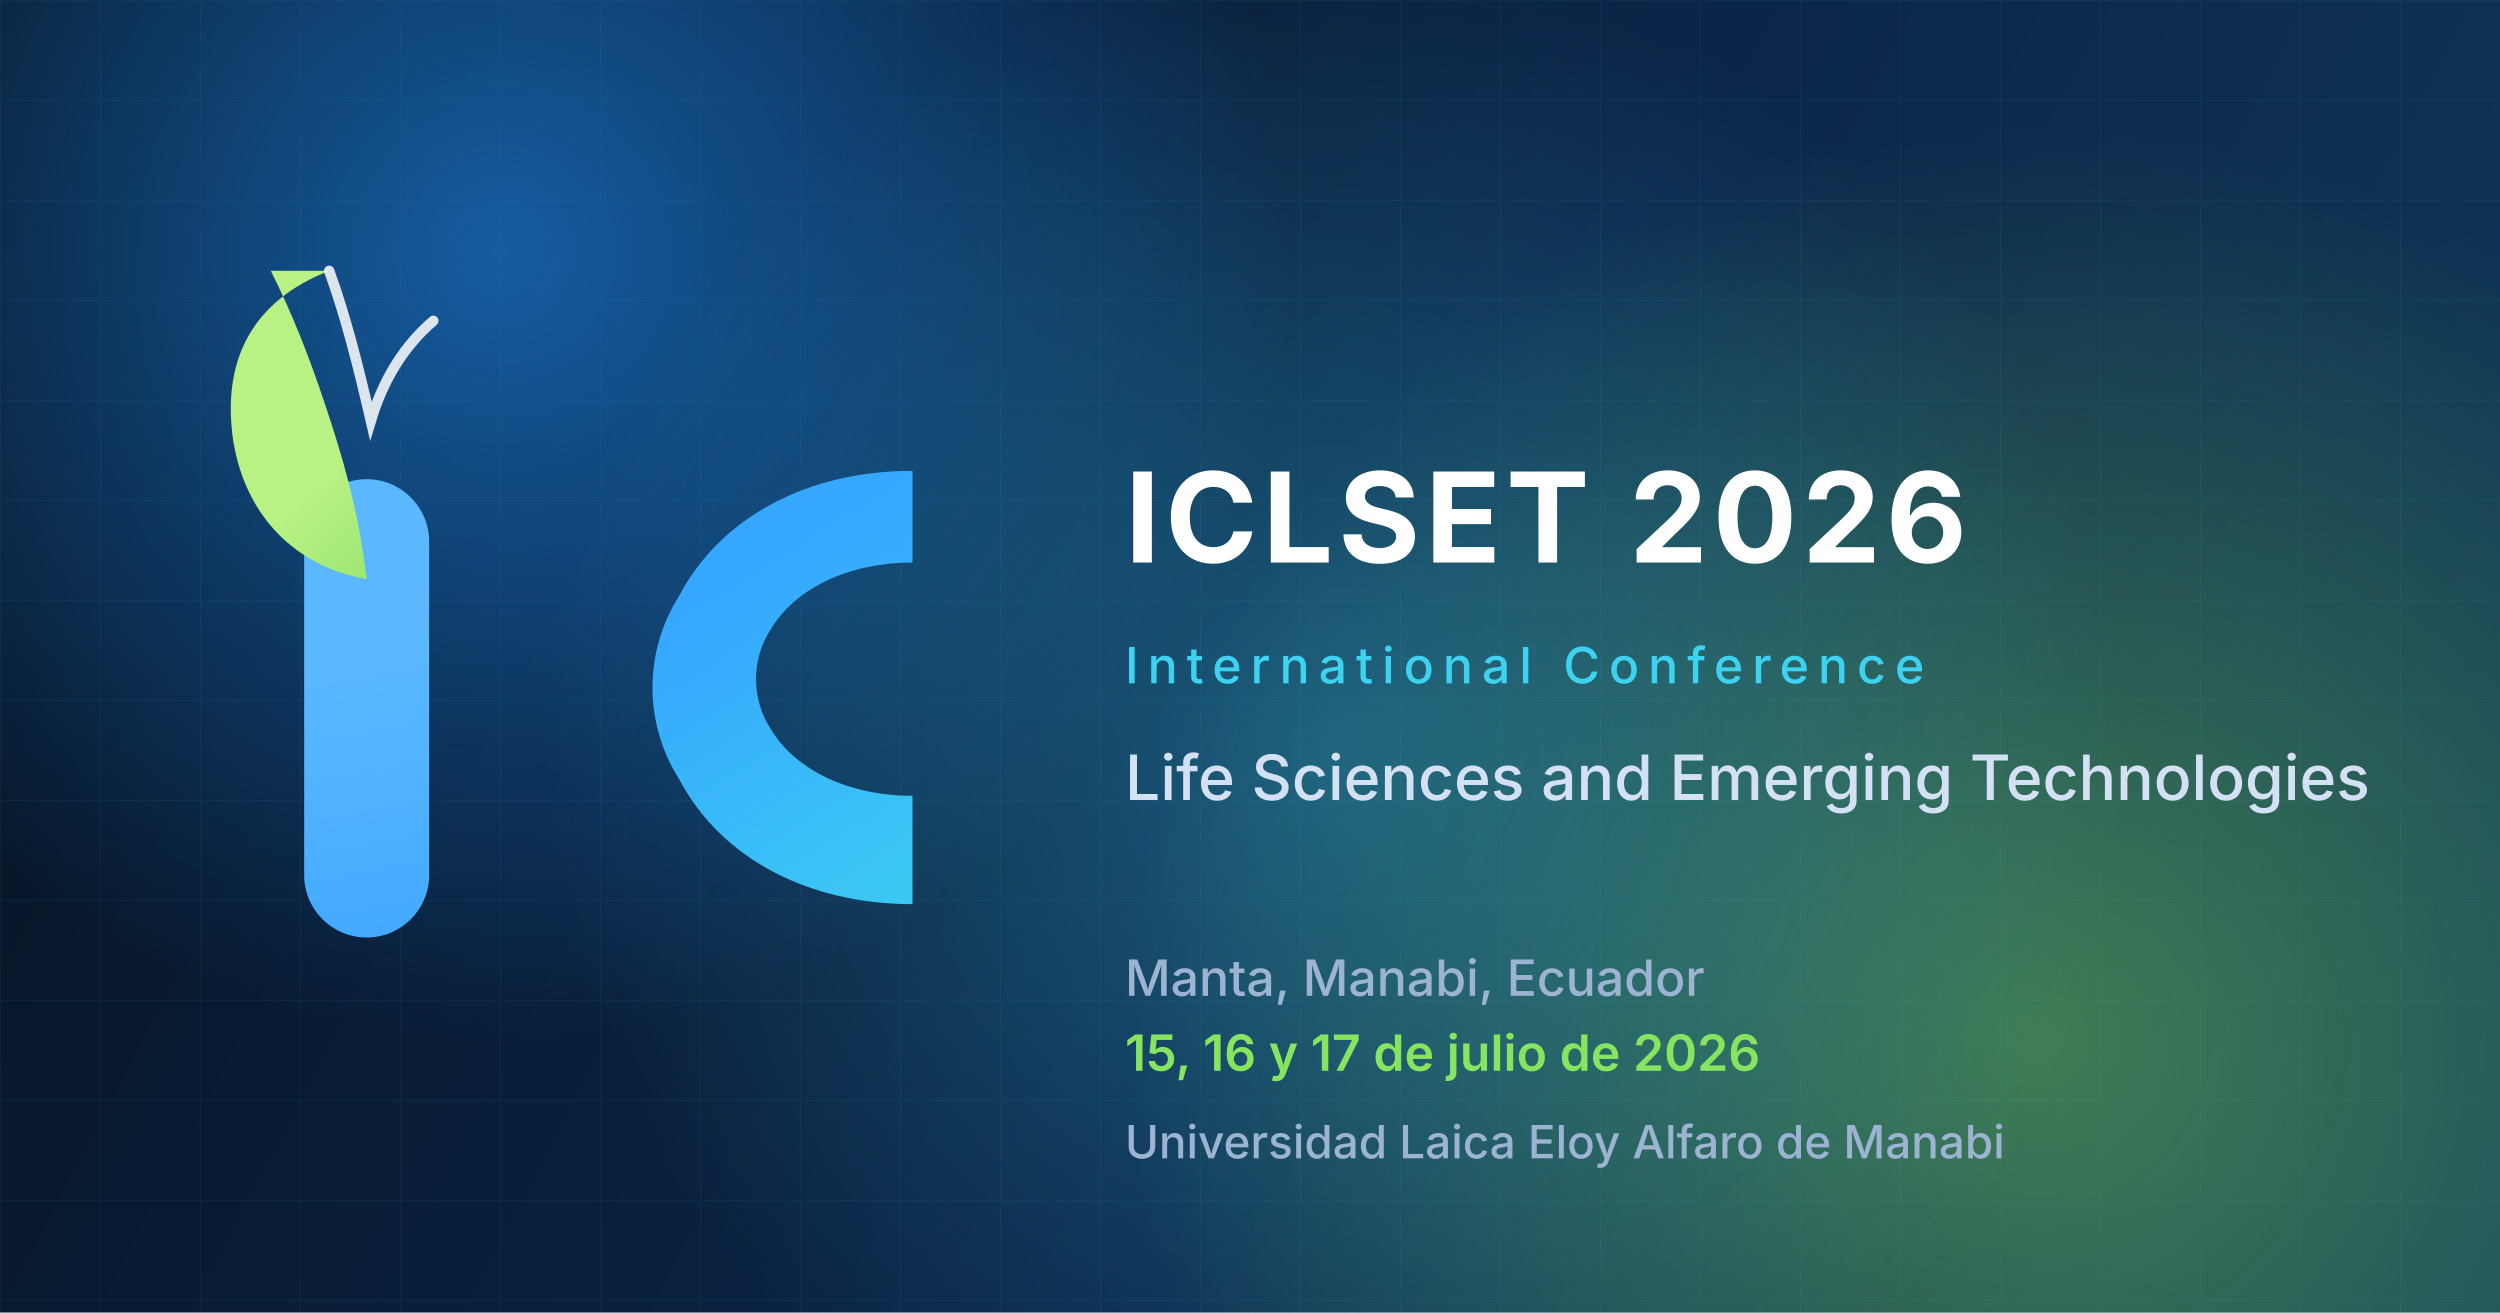
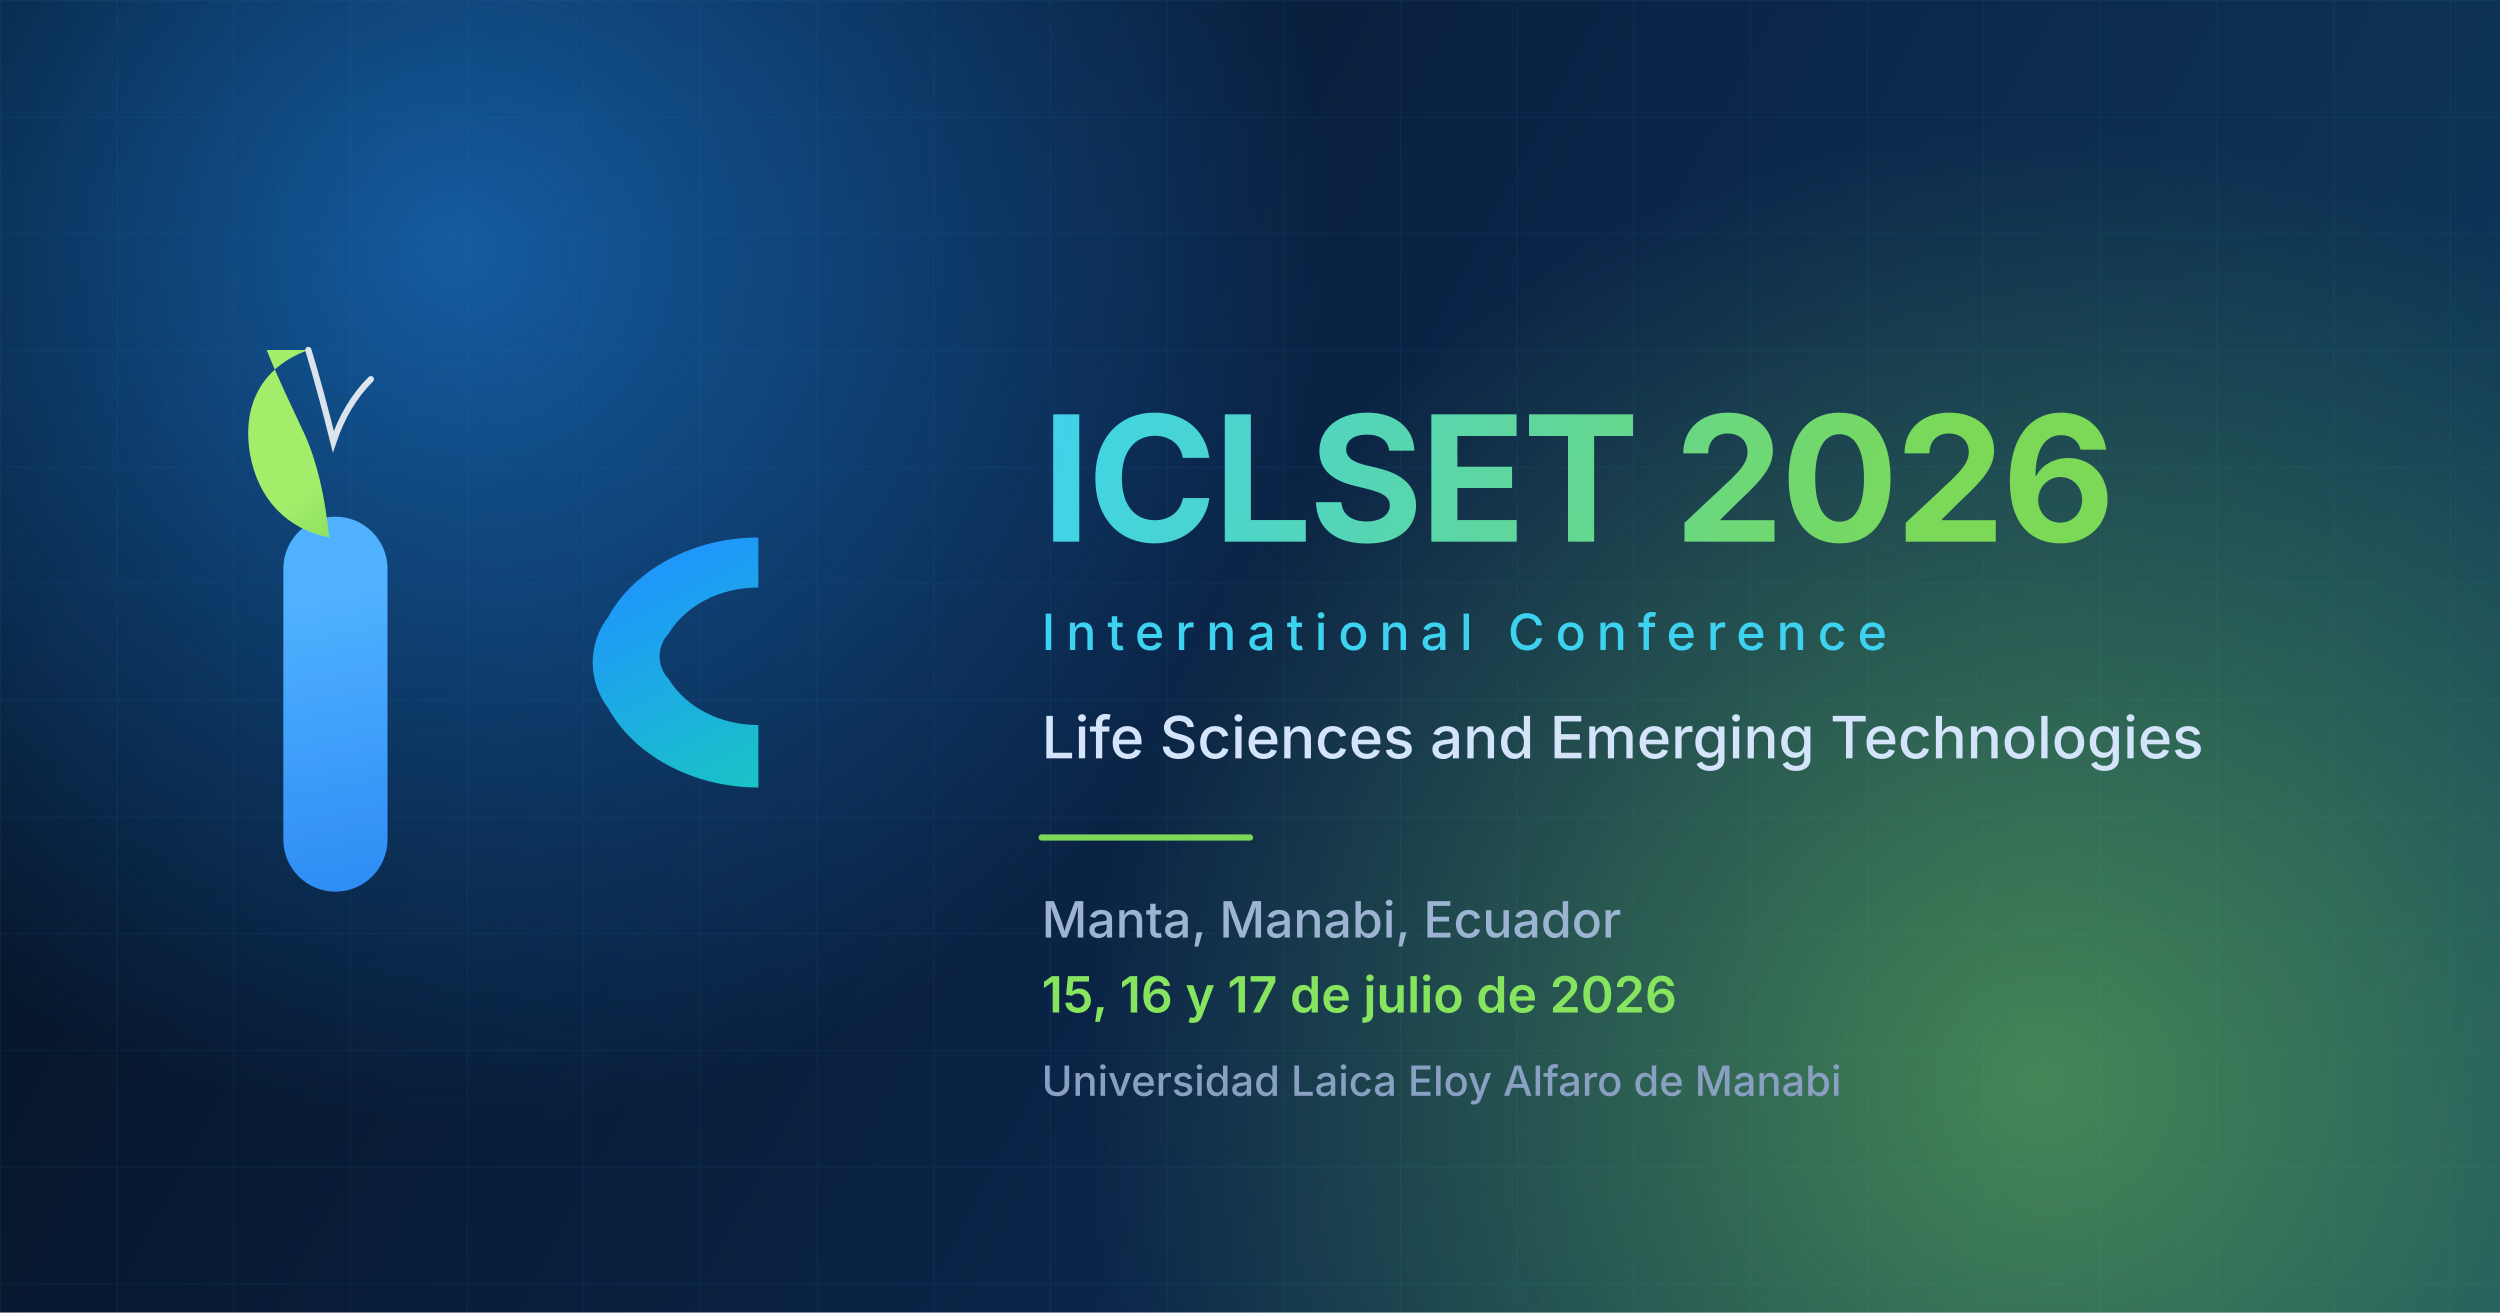
<svg xmlns="http://www.w3.org/2000/svg" width="1200" height="630" viewBox="0 0 1200 630" fill="none">
  <defs>
    <linearGradient id="ogBg" x1="0" y1="0" x2="1200" y2="630" gradientUnits="userSpaceOnUse">
-       <stop offset="0" stop-color="#06121F" />
+       <stop offset="0" stop-color="#04101F" />
      <stop offset="0.55" stop-color="#0B2549" />
-       <stop offset="1" stop-color="#103B5C" />
+       <stop offset="1" stop-color="#0F3F5F" />
    </linearGradient>
-     <radialGradient id="ogGlowA" cx="240" cy="120" r="380" gradientUnits="userSpaceOnUse">
+     <radialGradient id="ogA" cx="220" cy="120" r="420" gradientUnits="userSpaceOnUse">
      <stop offset="0" stop-color="#1F94FF" stop-opacity="0.55" />
      <stop offset="1" stop-color="#1F94FF" stop-opacity="0" />
    </radialGradient>
-     <radialGradient id="ogGlowB" cx="980" cy="500" r="440" gradientUnits="userSpaceOnUse">
-       <stop offset="0" stop-color="#7BD957" stop-opacity="0.45" />
+     <radialGradient id="ogB" cx="980" cy="520" r="460" gradientUnits="userSpaceOnUse">
+       <stop offset="0" stop-color="#7BD957" stop-opacity="0.5" />
      <stop offset="1" stop-color="#7BD957" stop-opacity="0" />
    </radialGradient>
-     <radialGradient id="ogGlowC" cx="640" cy="360" r="380" gradientUnits="userSpaceOnUse">
-       <stop offset="0" stop-color="#3DD3F0" stop-opacity="0.32" />
-       <stop offset="1" stop-color="#3DD3F0" stop-opacity="0" />
-     </radialGradient>
-     <linearGradient id="ogC" x1="240" y1="150" x2="460" y2="500" gradientUnits="userSpaceOnUse">
-       <stop offset="0" stop-color="#36A7FF" />
-       <stop offset="0.55" stop-color="#3DD3F0" />
-       <stop offset="1" stop-color="#86E45F" />
+     <linearGradient id="ogTitle" x1="120" y1="200" x2="900" y2="380" gradientUnits="userSpaceOnUse">
+       <stop offset="0" stop-color="#FFFFFF" />
+       <stop offset="0.45" stop-color="#3DD3F0" />
+       <stop offset="1" stop-color="#7BD957" />
    </linearGradient>
-     <linearGradient id="ogI" x1="120" y1="180" x2="180" y2="500" gradientUnits="userSpaceOnUse">
-       <stop offset="0" stop-color="#5BB8FF" />
-       <stop offset="1" stop-color="#1F94FF" />
+     <pattern id="ogGrid" width="56" height="56" patternUnits="userSpaceOnUse">
+       <path d="M56 0H0V56" fill="none" stroke="#3DD3F0" stroke-opacity="0.06" stroke-width="1" />
+     </pattern>
+     <linearGradient id="ogI" x1="60" y1="120" x2="100" y2="320" gradientUnits="userSpaceOnUse">
+       <stop offset="0" stop-color="#4FB1FF" />
+       <stop offset="1" stop-color="#1F7BEF" />
    </linearGradient>
-     <linearGradient id="ogLeaf" x1="110" y1="40" x2="240" y2="180" gradientUnits="userSpaceOnUse">
-       <stop offset="0" stop-color="#B8F284" />
-       <stop offset="1" stop-color="#52C742" />
+     <linearGradient id="ogC" x1="170" y1="120" x2="280" y2="340" gradientUnits="userSpaceOnUse">
+       <stop offset="0" stop-color="#1F94FF" />
+       <stop offset="0.55" stop-color="#19C8C0" />
+       <stop offset="1" stop-color="#7BD957" />
    </linearGradient>
-     <pattern id="ogGrid" width="48" height="48" patternUnits="userSpaceOnUse">
-       <path d="M48 0H0V48" fill="none" stroke="#3DD3F0" stroke-opacity="0.06" stroke-width="1" />
-     </pattern>
+     <linearGradient id="ogLeaf" x1="60" y1="60" x2="130" y2="140" gradientUnits="userSpaceOnUse">
+       <stop offset="0" stop-color="#A4ED6B" />
+       <stop offset="1" stop-color="#3FB337" />
+     </linearGradient>
  </defs>
  <rect width="1200" height="630" fill="url(#ogBg)" />
  <rect width="1200" height="630" fill="url(#ogGrid)" />
-   <rect width="1200" height="630" fill="url(#ogGlowA)" />
-   <rect width="1200" height="630" fill="url(#ogGlowB)" />
-   <rect width="1200" height="630" fill="url(#ogGlowC)" />
-   <g transform="translate(110 130)">
-     <rect x="36" y="100" width="60" height="220" rx="30" fill="url(#ogI)" />
-     <path d="M328 96c-50 0-92 22-112 60a82 82 0 0 0 0 88c20 38 62 60 112 60v-52c-30 0-56-12-68-32a44 44 0 0 1 0-48c12-20 38-32 68-32Z" fill="url(#ogC)" />
-     <path d="M48 0c-36 14-52 42-46 82 6 36 30 60 64 66-4-34-12-60-20-84-8-24-16-44-26-64h28Z" fill="url(#ogLeaf)" />
-     <path d="M48 0c8 22 14 46 20 72 6-20 16-36 30-48" stroke="#FFFFFF" stroke-width="5" stroke-linecap="round" opacity="0.85" />
+   <rect width="1200" height="630" fill="url(#ogA)" />
+   <rect width="1200" height="630" fill="url(#ogB)" />
+   <g transform="translate(96 168)">
+     <rect x="40" y="80" width="50" height="180" rx="25" fill="url(#ogI)" />
+     <path d="M268 90c-32 0-60 16-72 38a36 36 0 0 0 0 44c12 22 40 38 72 38v-30c-19 0-35-9-43-22a16 16 0 0 1 0-22c8-13 24-22 43-22Z" fill="url(#ogC)" />
+     <path d="M52 0c-22 8-32 26-28 50 4 22 18 36 38 40-2-20-6-37-12-50-6-13-12-25-18-40Z" fill="url(#ogLeaf)" />
+     <path d="M52 0c4 13 8 28 12 44 4-12 10-22 18-30" stroke="#FFFFFF" stroke-width="3" stroke-linecap="round" opacity="0.85" />
  </g>
  <g font-family="Geist, Inter, ui-sans-serif, system-ui, sans-serif">
-     <text x="540" y="270" font-size="60" font-weight="700" letter-spacing="0.04em" fill="#FFFFFF">ICLSET 2026</text>
-     <text x="540" y="328" font-size="24" font-weight="500" letter-spacing="0.18em" fill="#3DD3F0" style="text-transform:uppercase">International Conference</text>
-     <text x="540" y="384" font-size="30" font-weight="500" fill="#D4E1F4">Life Sciences and Emerging Technologies</text>
-     <text x="540" y="478" font-size="24" font-weight="500" fill="#9CB3D2">Manta, Manabi, Ecuador</text>
-     <text x="540" y="514" font-size="24" font-weight="600" fill="#86E45F">15, 16 y 17 de julio de 2026</text>
-     <text x="540" y="556" font-size="22" font-weight="500" fill="#9CB3D2">Universidad Laica Eloy Alfaro de Manabi</text>
+     <text x="500" y="260" font-size="84" font-weight="700" letter-spacing="-0.02em" fill="url(#ogTitle)">ICLSET 2026</text>
+     <text x="500" y="312" font-size="24" font-weight="500" letter-spacing="0.22em" fill="#3DD3F0" style="text-transform:uppercase">International Conference</text>
+     <text x="500" y="364" font-size="28" font-weight="500" fill="#D4E4FA">Life Sciences and Emerging Technologies</text>
+     <line x1="500" y1="402" x2="600" y2="402" stroke="#7BD957" stroke-width="3" stroke-linecap="round" />
+     <text x="500" y="450" font-size="24" font-weight="500" fill="#9CB3D2">Manta, Manabi, Ecuador</text>
+     <text x="500" y="486" font-size="24" font-weight="600" fill="#86E45F">15, 16 y 17 de julio de 2026</text>
+     <text x="500" y="526" font-size="20" font-weight="500" fill="#8AA0C2">Universidad Laica Eloy Alfaro de Manabi</text>
  </g>
</svg>
